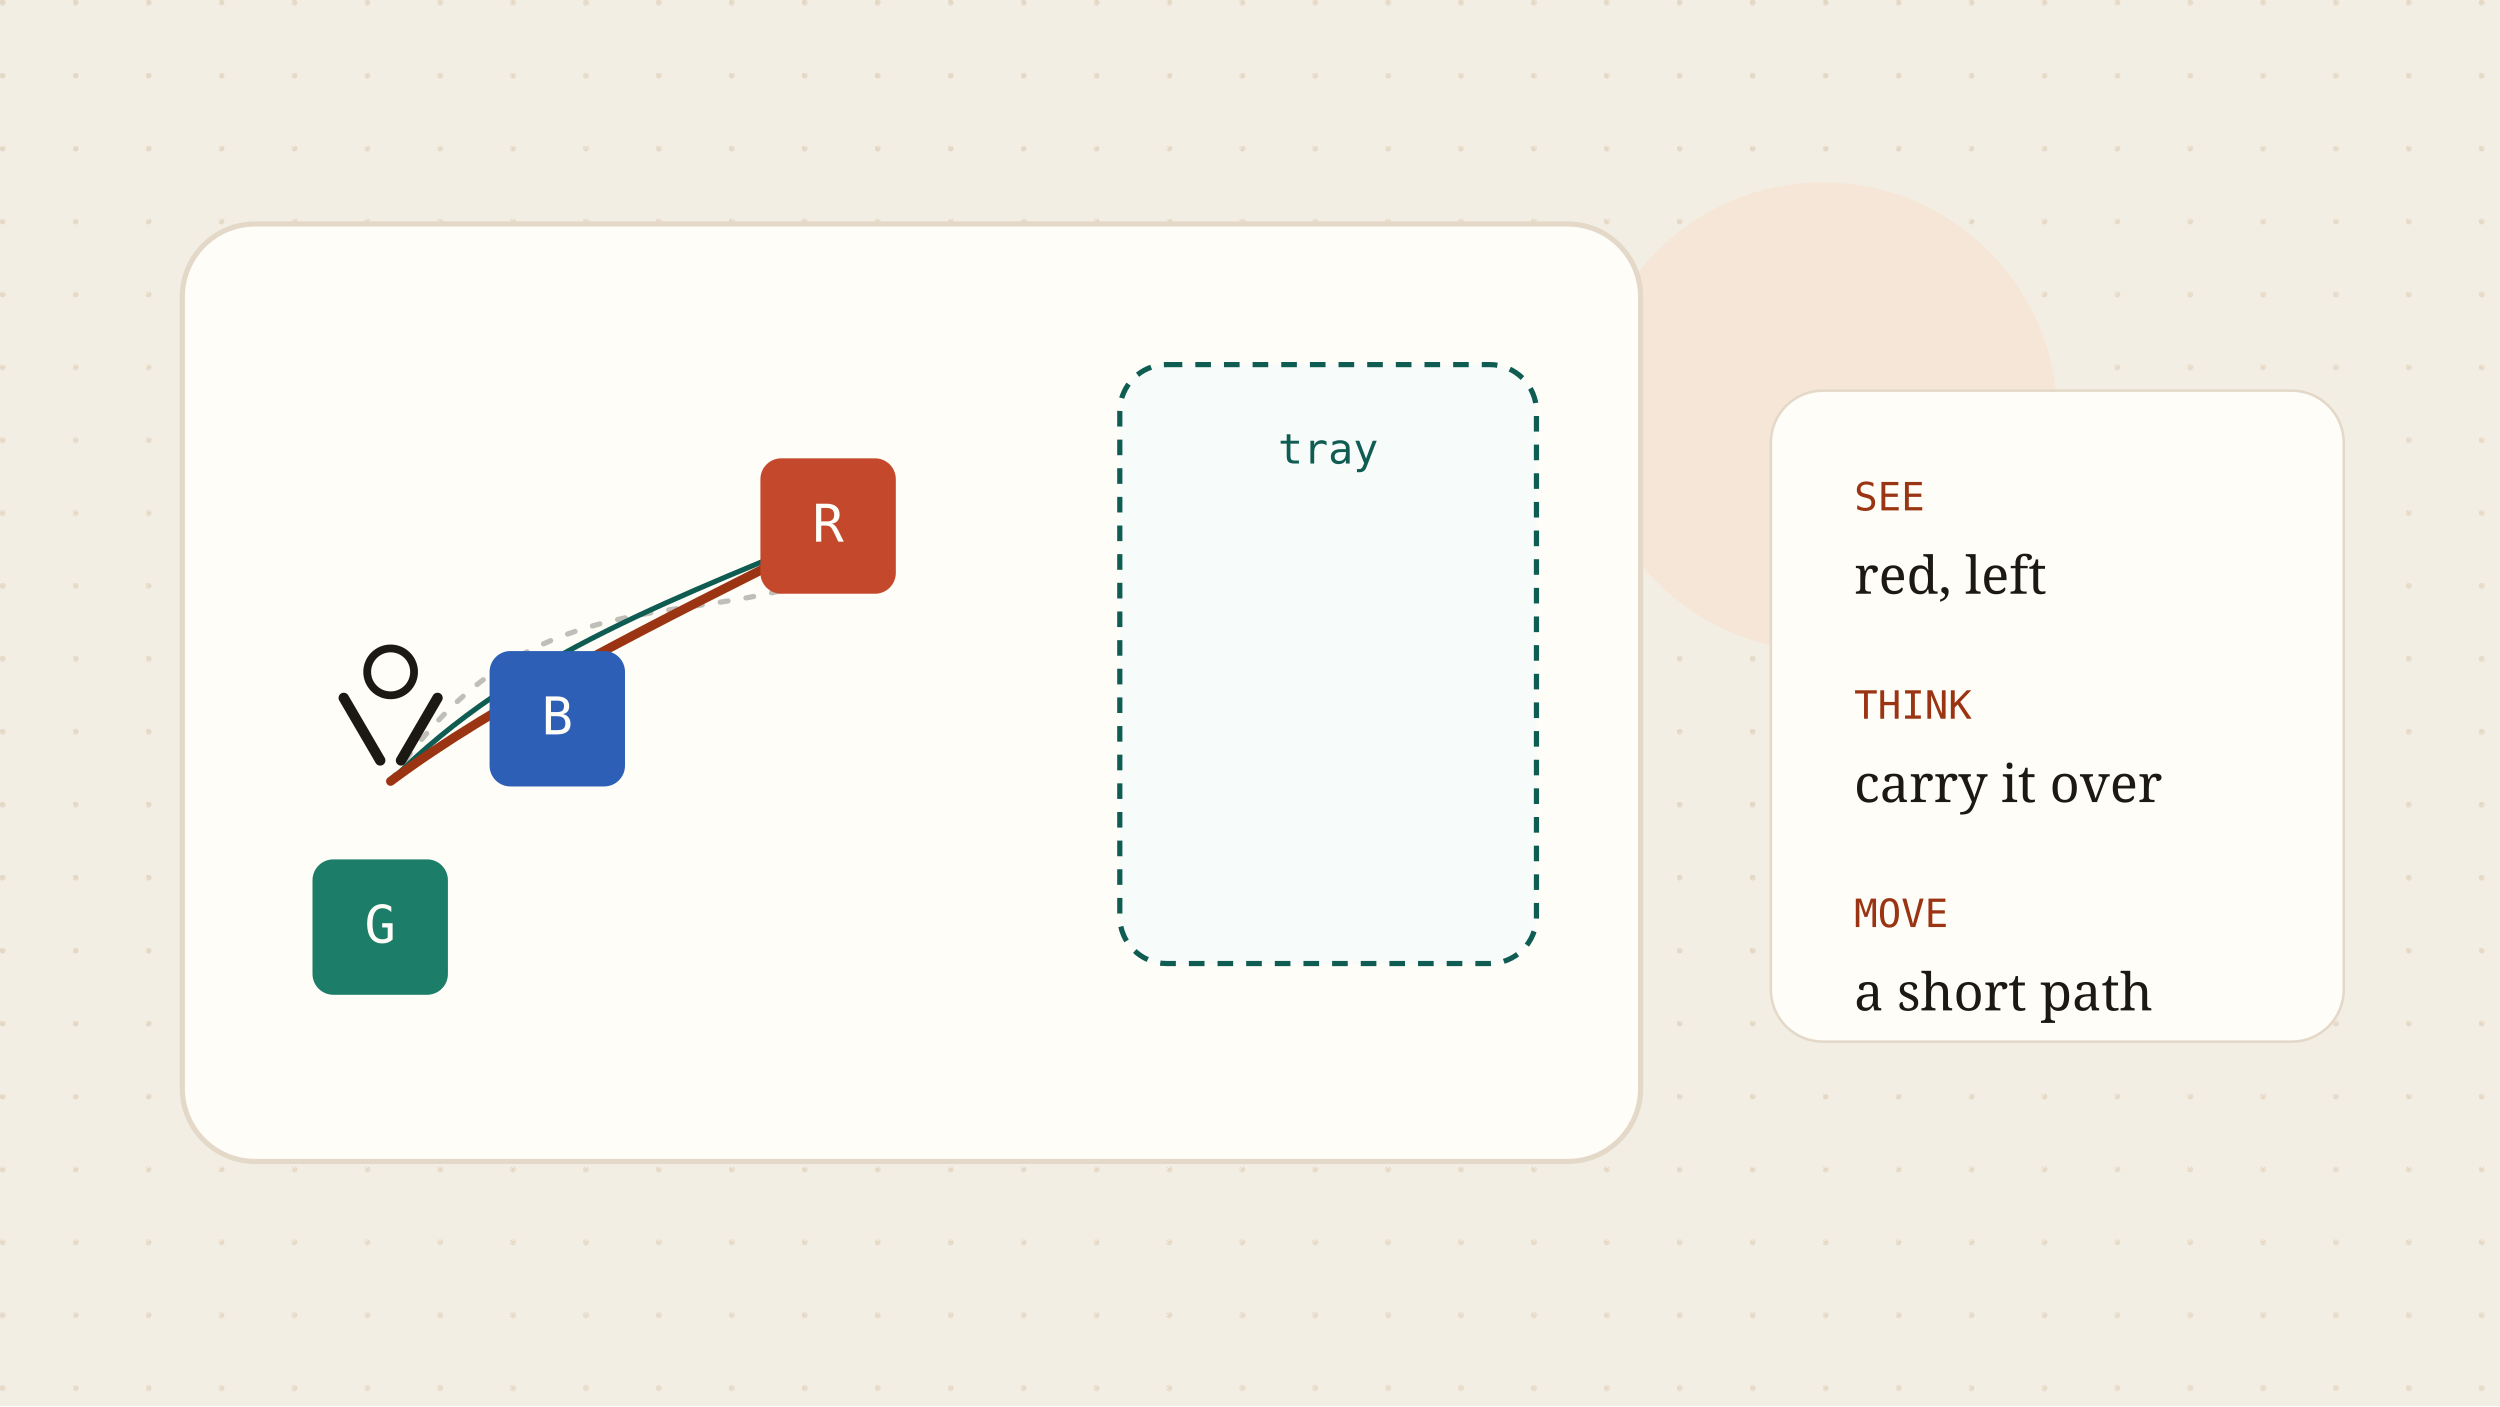
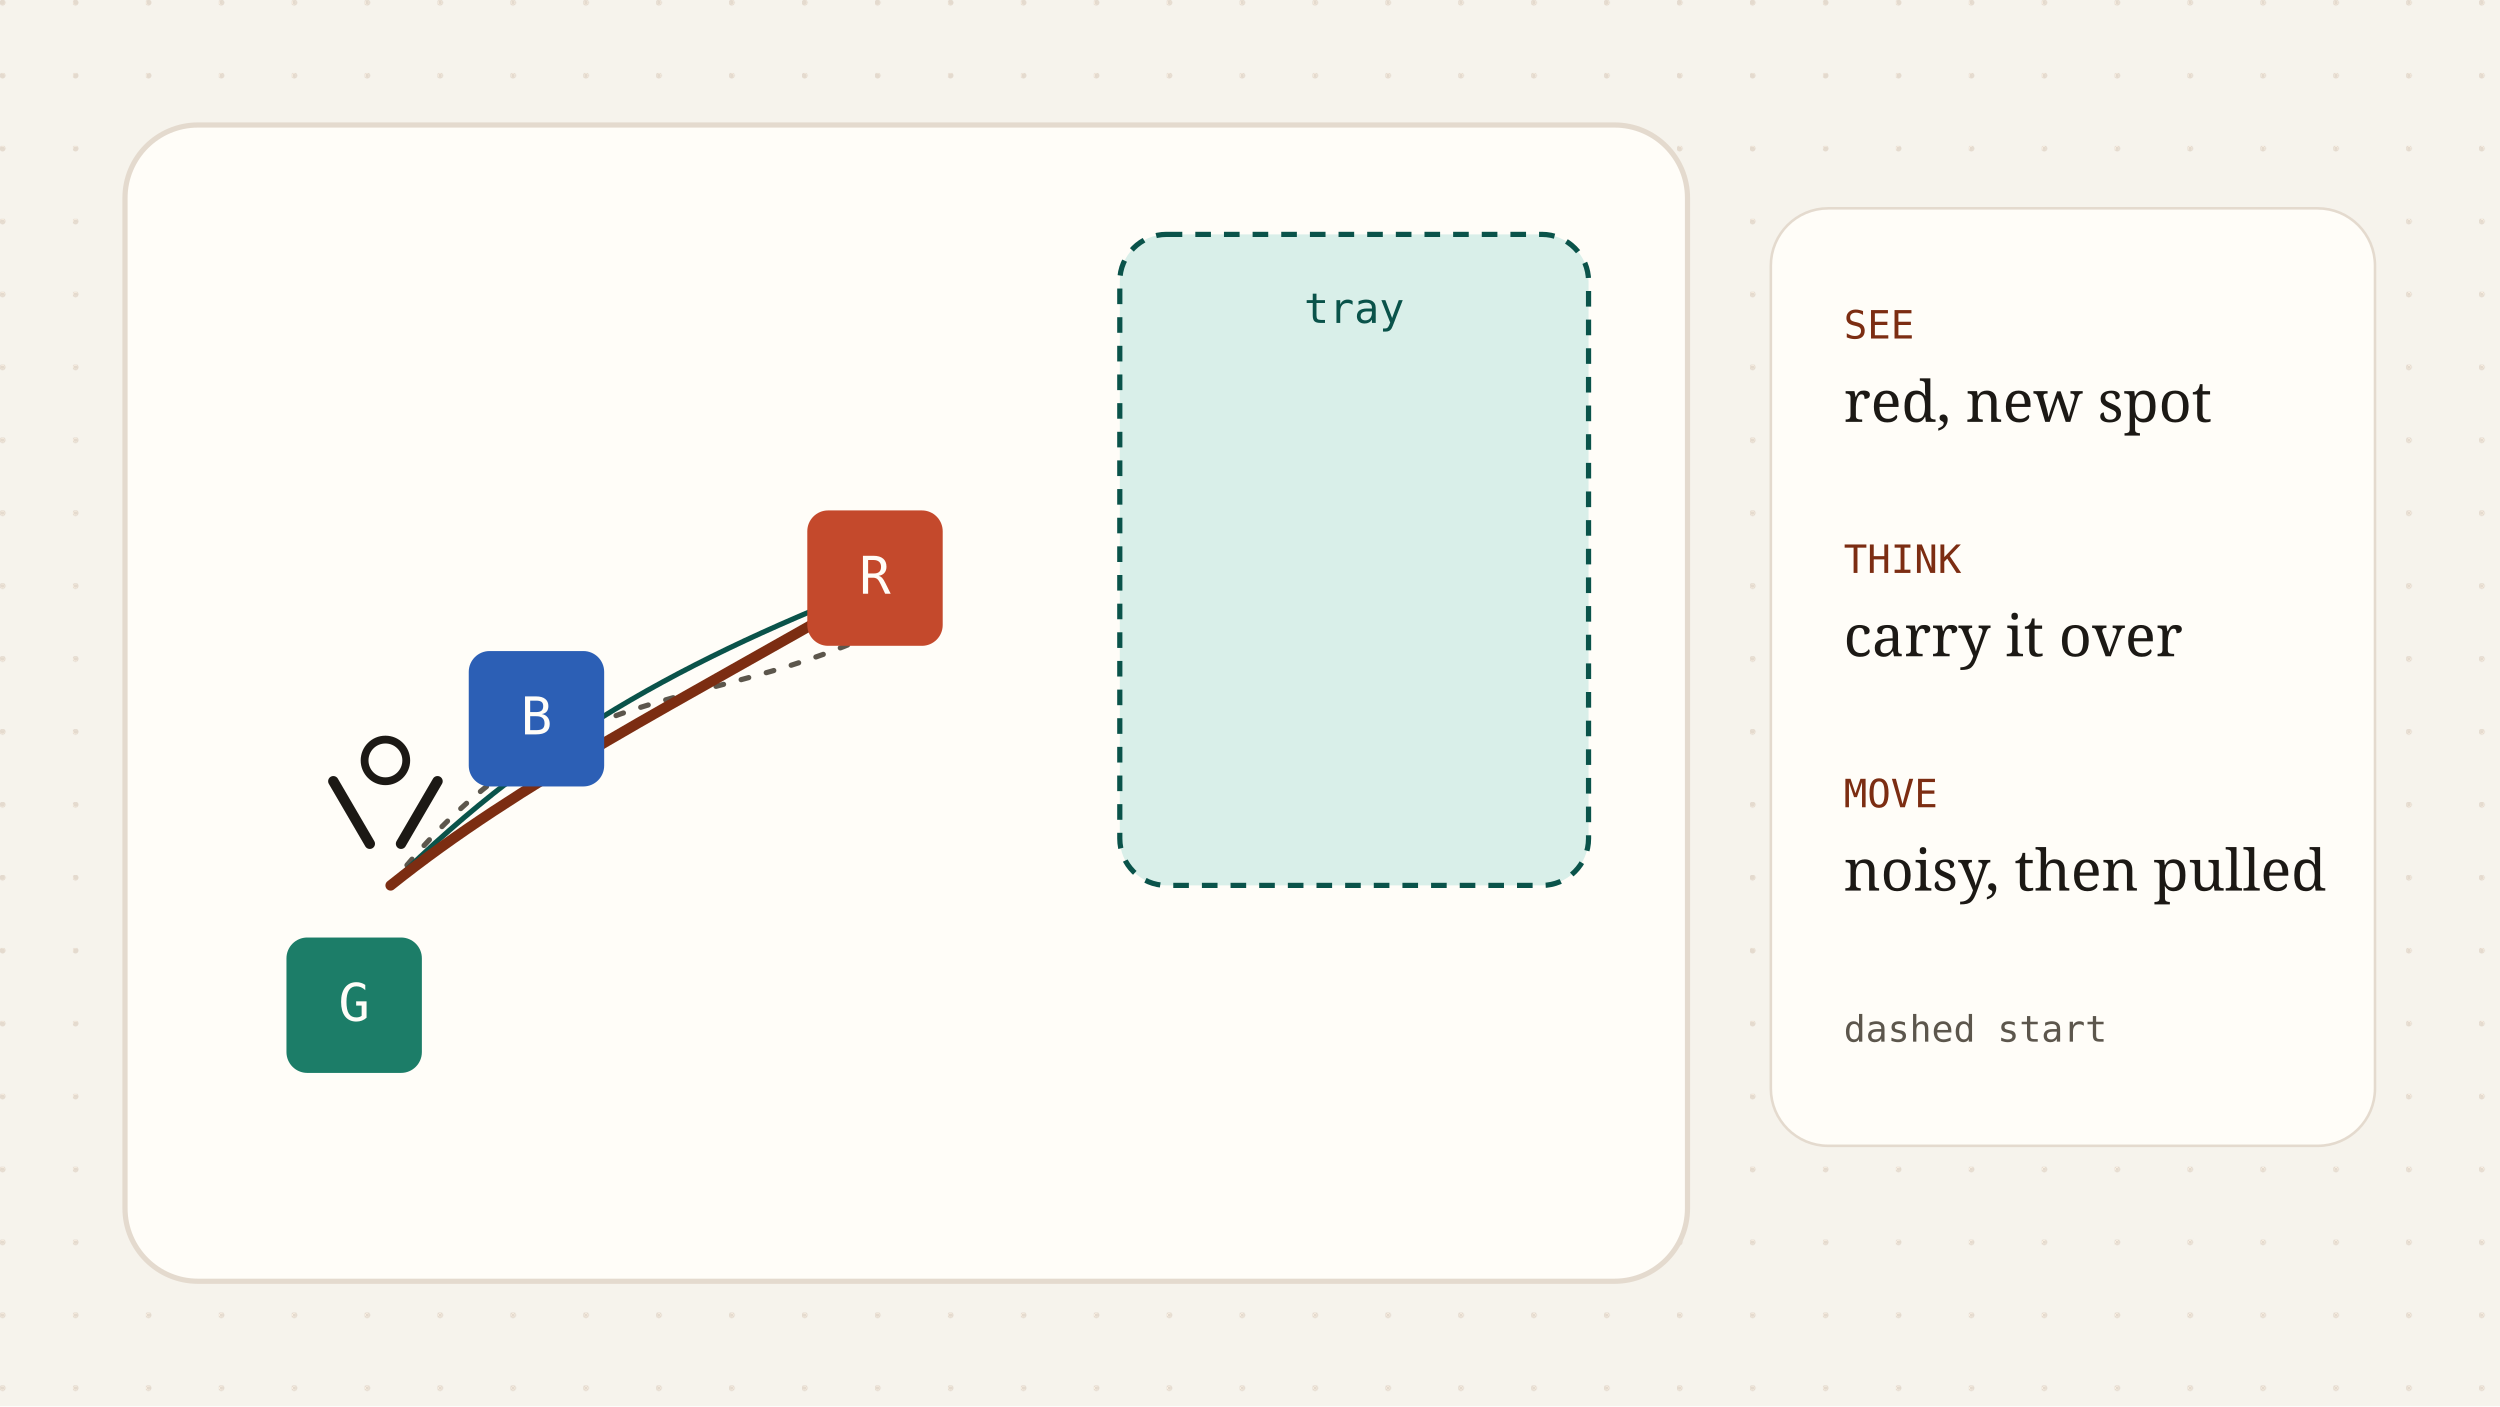
<svg xmlns="http://www.w3.org/2000/svg" viewBox="0 0 960 540" fill="none">
-   <rect width="960" height="540" fill="#f3eee4" />
+   <rect width="960" height="540" fill="#f6f3ec" />
  <pattern id="plate-dots" width="28" height="28" patternUnits="userSpaceOnUse">
-     <circle cx="1" cy="1" r="1.15" fill="#e3d7c6" />
+     <circle cx="1" cy="1" r="1.15" fill="#e4dace" />
  </pattern>
  <rect width="960" height="540" fill="url(#plate-dots)" />
-   <circle cx="250" cy="250" r="150" fill="#e7f3ef" />
-   <circle cx="700" cy="160" r="90" fill="#f6e6d8" />
-   <rect x="70" y="86" width="560" height="360" rx="28" fill="#fffdf8" stroke="#e4d9c8" stroke-width="2" />
-   <rect x="430" y="140" width="160" height="230" rx="18" fill="#f7fbf9" stroke="#0f5c52" stroke-width="2" stroke-dasharray="6 5" />
-   <text x="510" y="178" text-anchor="middle" fill="#0f5c52" font-family="ui-monospace, monospace" font-size="16">tray</text>
-   <path d="M150 300 C 210 210, 280 250, 340 210" stroke="#1c1915" stroke-opacity="0.28" stroke-width="2" stroke-dasharray="3 7" stroke-linecap="round" />
-   <path d="M150 300 C 200 250, 260 230, 330 200" stroke="#0f5c52" stroke-width="2" stroke-linecap="round" />
-   <path d="M150 300 C 190 270, 250 240, 318 206" stroke="#9a3412" stroke-width="3.5" stroke-linecap="round" />
-   <rect x="292" y="176" width="52" height="52" rx="8" fill="#c4492c" />
-   <text x="318" y="208" text-anchor="middle" fill="#fffdf8" font-family="ui-monospace, monospace" font-size="20">R</text>
-   <rect x="188" y="250" width="52" height="52" rx="8" fill="#2c5fb5" />
-   <text x="214" y="282" text-anchor="middle" fill="#fffdf8" font-family="ui-monospace, monospace" font-size="20">B</text>
-   <rect x="120" y="330" width="52" height="52" rx="8" fill="#1c7d68" />
-   <text x="146" y="362" text-anchor="middle" fill="#fffdf8" font-family="ui-monospace, monospace" font-size="20">G</text>
+   <rect x="48" y="48" width="600" height="444" rx="28" fill="#fffdf8" stroke="#e4dace" stroke-width="2" />
+   <rect x="430" y="90" width="180" height="250" rx="18" fill="#d9efe9" stroke="#0a534a" stroke-width="2" stroke-dasharray="6 5" />
+   <text x="520" y="124" text-anchor="middle" fill="#0a534a" font-family="ui-monospace, monospace" font-size="16">tray</text>
+   <path d="M150 340 C 220 250, 280 280, 360 230" stroke="#5c564c" stroke-width="2" stroke-dasharray="3 7" stroke-linecap="round" fill="none" />
+   <path d="M150 340 C 210 280, 270 250, 348 220" stroke="#0a534a" stroke-width="2" stroke-linecap="round" fill="none" />
+   <path d="M150 340 C 200 300, 260 270, 336 226" stroke="#7c2d12" stroke-width="4" stroke-linecap="round" fill="none" />
+   <rect x="310" y="196" width="52" height="52" rx="8" fill="#c4492c" />
+   <text x="336" y="228" text-anchor="middle" fill="#fffdf8" font-family="ui-monospace, monospace" font-size="20">R</text>
+   <rect x="180" y="250" width="52" height="52" rx="8" fill="#2c5fb5" />
+   <text x="206" y="282" text-anchor="middle" fill="#fffdf8" font-family="ui-monospace, monospace" font-size="20">B</text>
+   <rect x="110" y="360" width="52" height="52" rx="8" fill="#1c7d68" />
+   <text x="136" y="392" text-anchor="middle" fill="#fffdf8" font-family="ui-monospace, monospace" font-size="20">G</text>
  <g stroke="#1c1915" stroke-width="4" stroke-linecap="round">
-     <path d="M132 268 L146 292" />
-     <path d="M168 268 L154 292" />
+     <path d="M128 300 L 142 324" />
+     <path d="M168 300 L 154 324" />
  </g>
-   <circle cx="150" cy="258" r="9" fill="#fffdf8" stroke="#1c1915" stroke-width="3" />
-   <g>
-     <rect x="680" y="150" width="220" height="250" rx="20" fill="#fffdf8" stroke="#e4d9c8" />
-     <text x="712" y="196" fill="#9a3412" font-family="ui-monospace, monospace" font-size="15">SEE</text>
-     <text x="712" y="228" fill="#1c1915" font-family="Georgia, serif" font-size="20">red, left</text>
-     <text x="712" y="276" fill="#9a3412" font-family="ui-monospace, monospace" font-size="15">THINK</text>
-     <text x="712" y="308" fill="#1c1915" font-family="Georgia, serif" font-size="20">carry it over</text>
-     <text x="712" y="356" fill="#9a3412" font-family="ui-monospace, monospace" font-size="15">MOVE</text>
-     <text x="712" y="388" fill="#1c1915" font-family="Georgia, serif" font-size="20">a short path</text>
+   <circle cx="148" cy="292" r="8" fill="#fffdf8" stroke="#1c1915" stroke-width="3" />
+   <g font-family="ui-monospace, monospace">
+     <rect x="680" y="80" width="232" height="360" rx="22" fill="#fffdf8" stroke="#e4dace" />
+     <text x="708" y="130" fill="#7c2d12" font-size="15">SEE</text>
+     <text x="708" y="162" fill="#1c1915" font-family="Georgia, serif" font-size="22">red, new spot</text>
+     <text x="708" y="220" fill="#7c2d12" font-size="15">THINK</text>
+     <text x="708" y="252" fill="#1c1915" font-family="Georgia, serif" font-size="22">carry it over</text>
+     <text x="708" y="310" fill="#7c2d12" font-size="15">MOVE</text>
+     <text x="708" y="342" fill="#1c1915" font-family="Georgia, serif" font-size="22">noisy, then pulled</text>
+     <text x="708" y="400" fill="#5c564c" font-size="14">dashed start</text>
  </g>
</svg>
